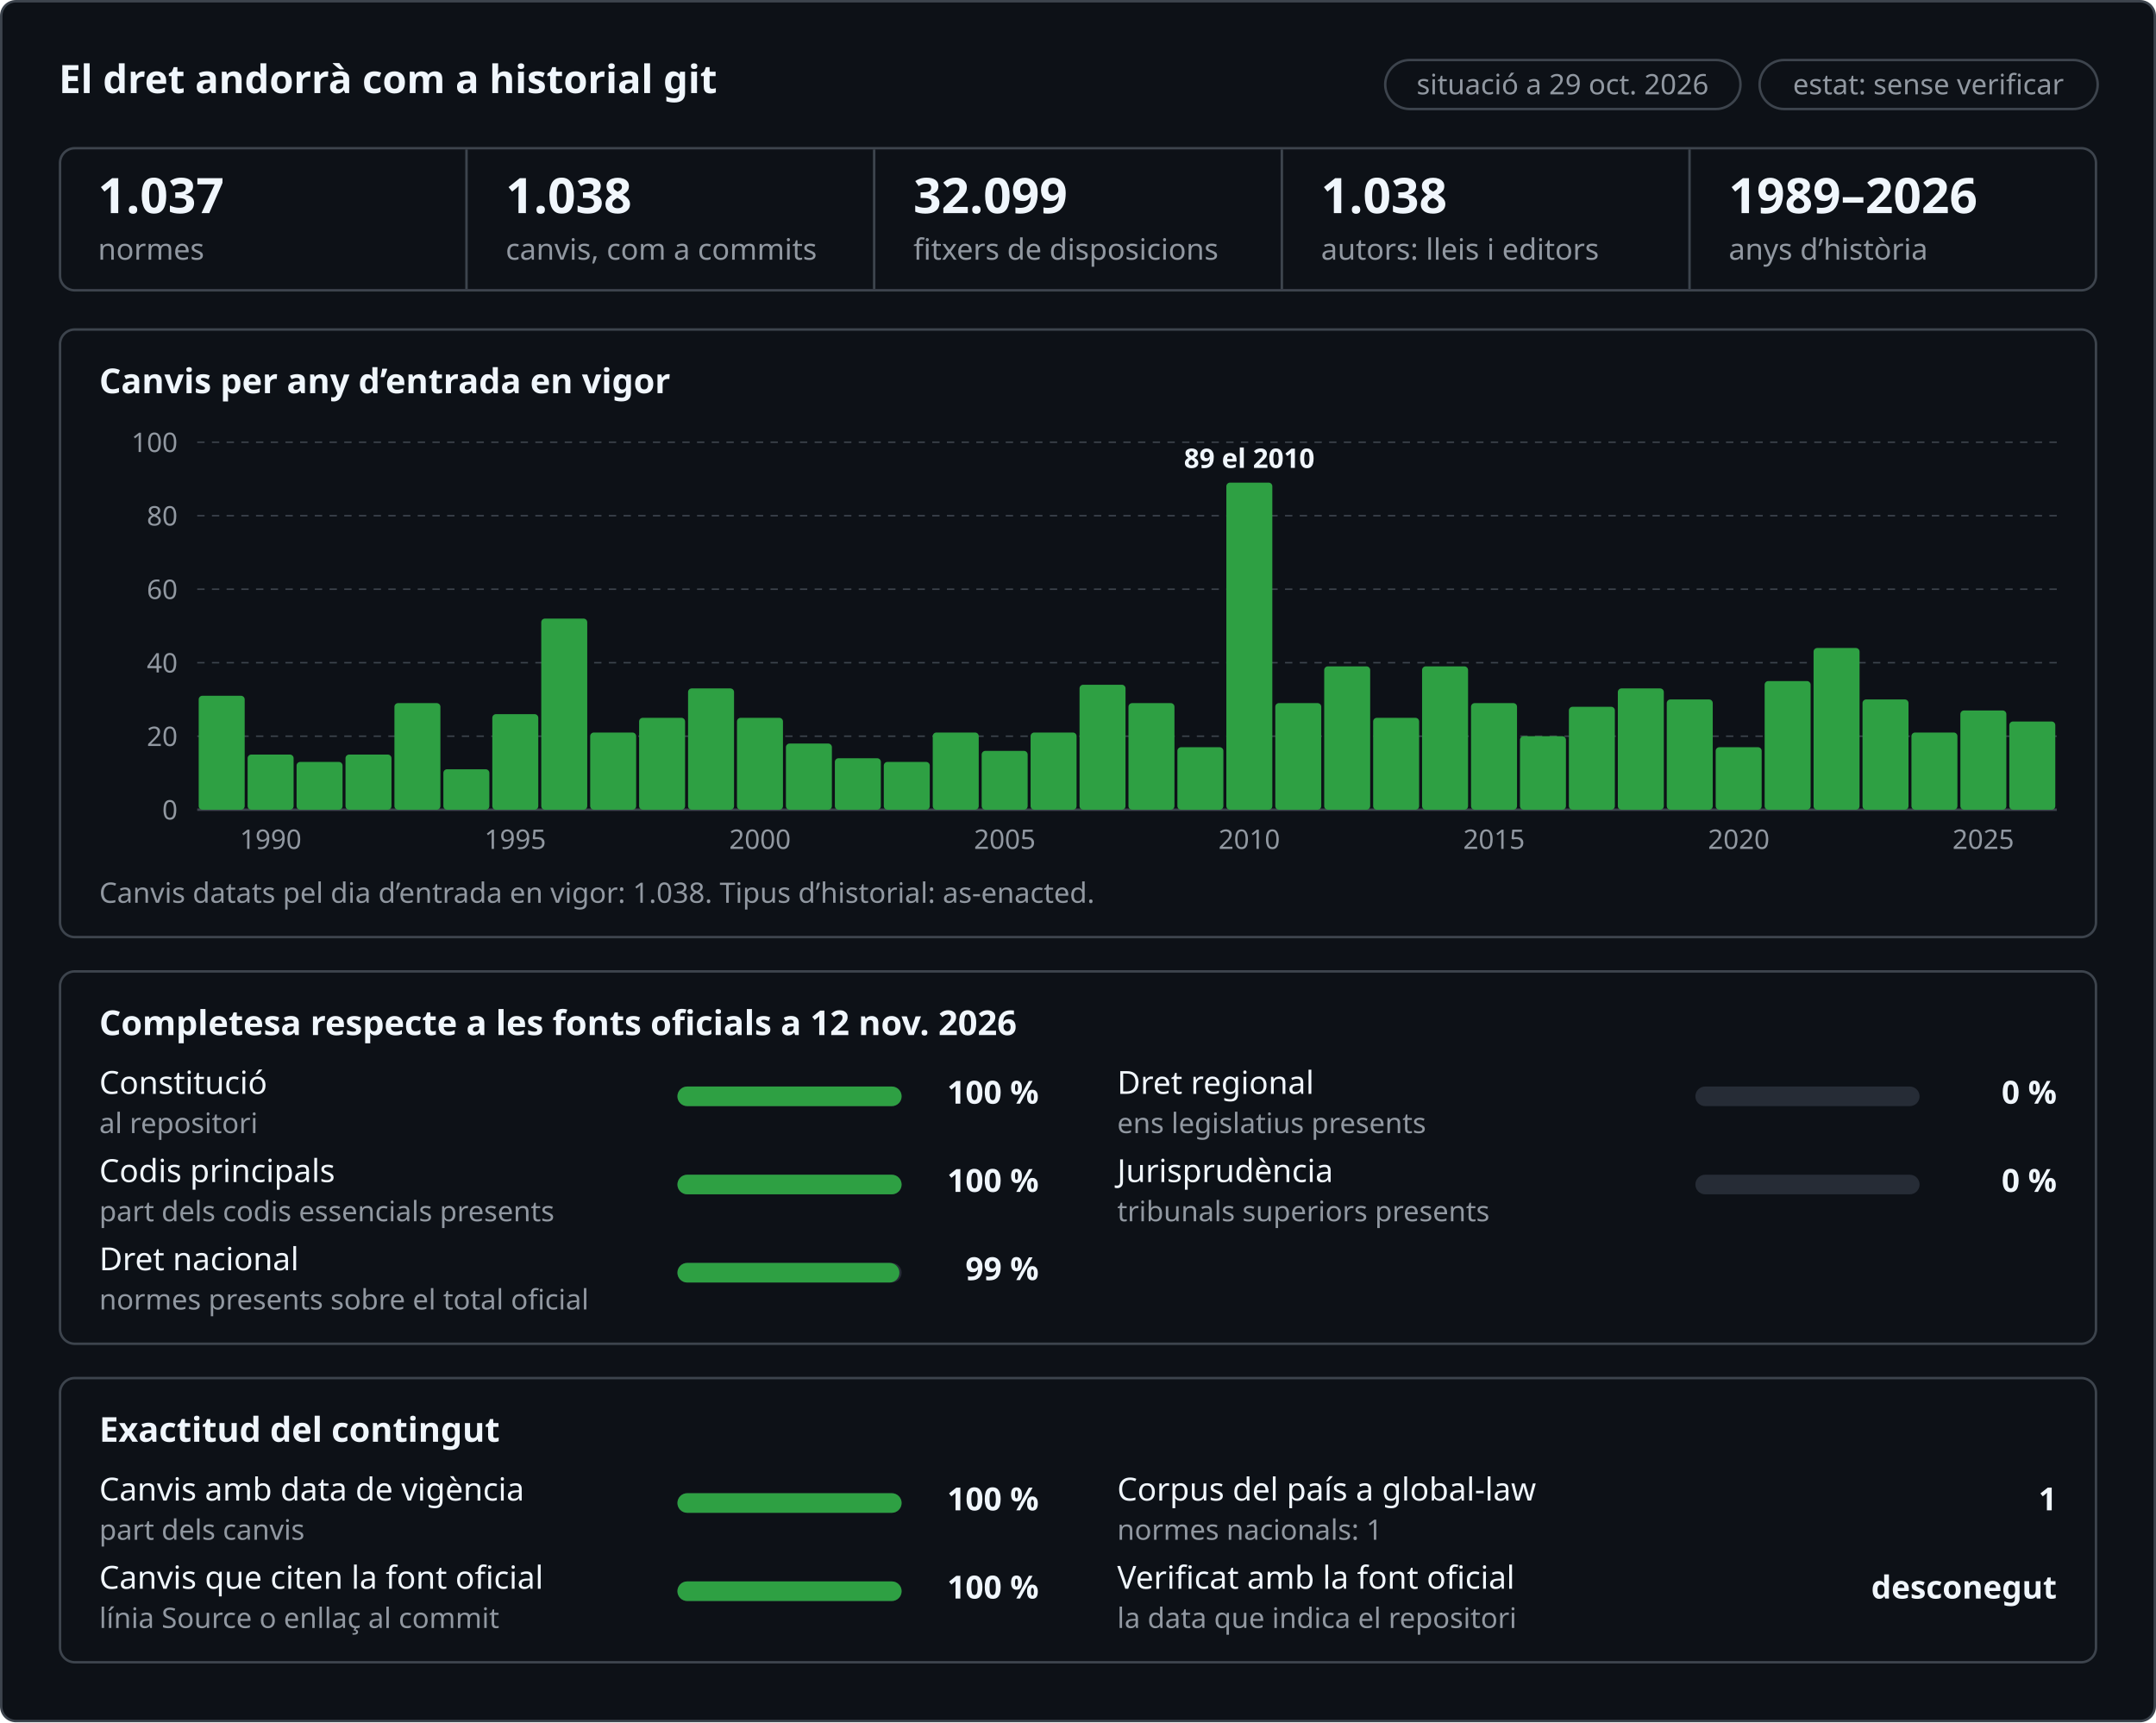
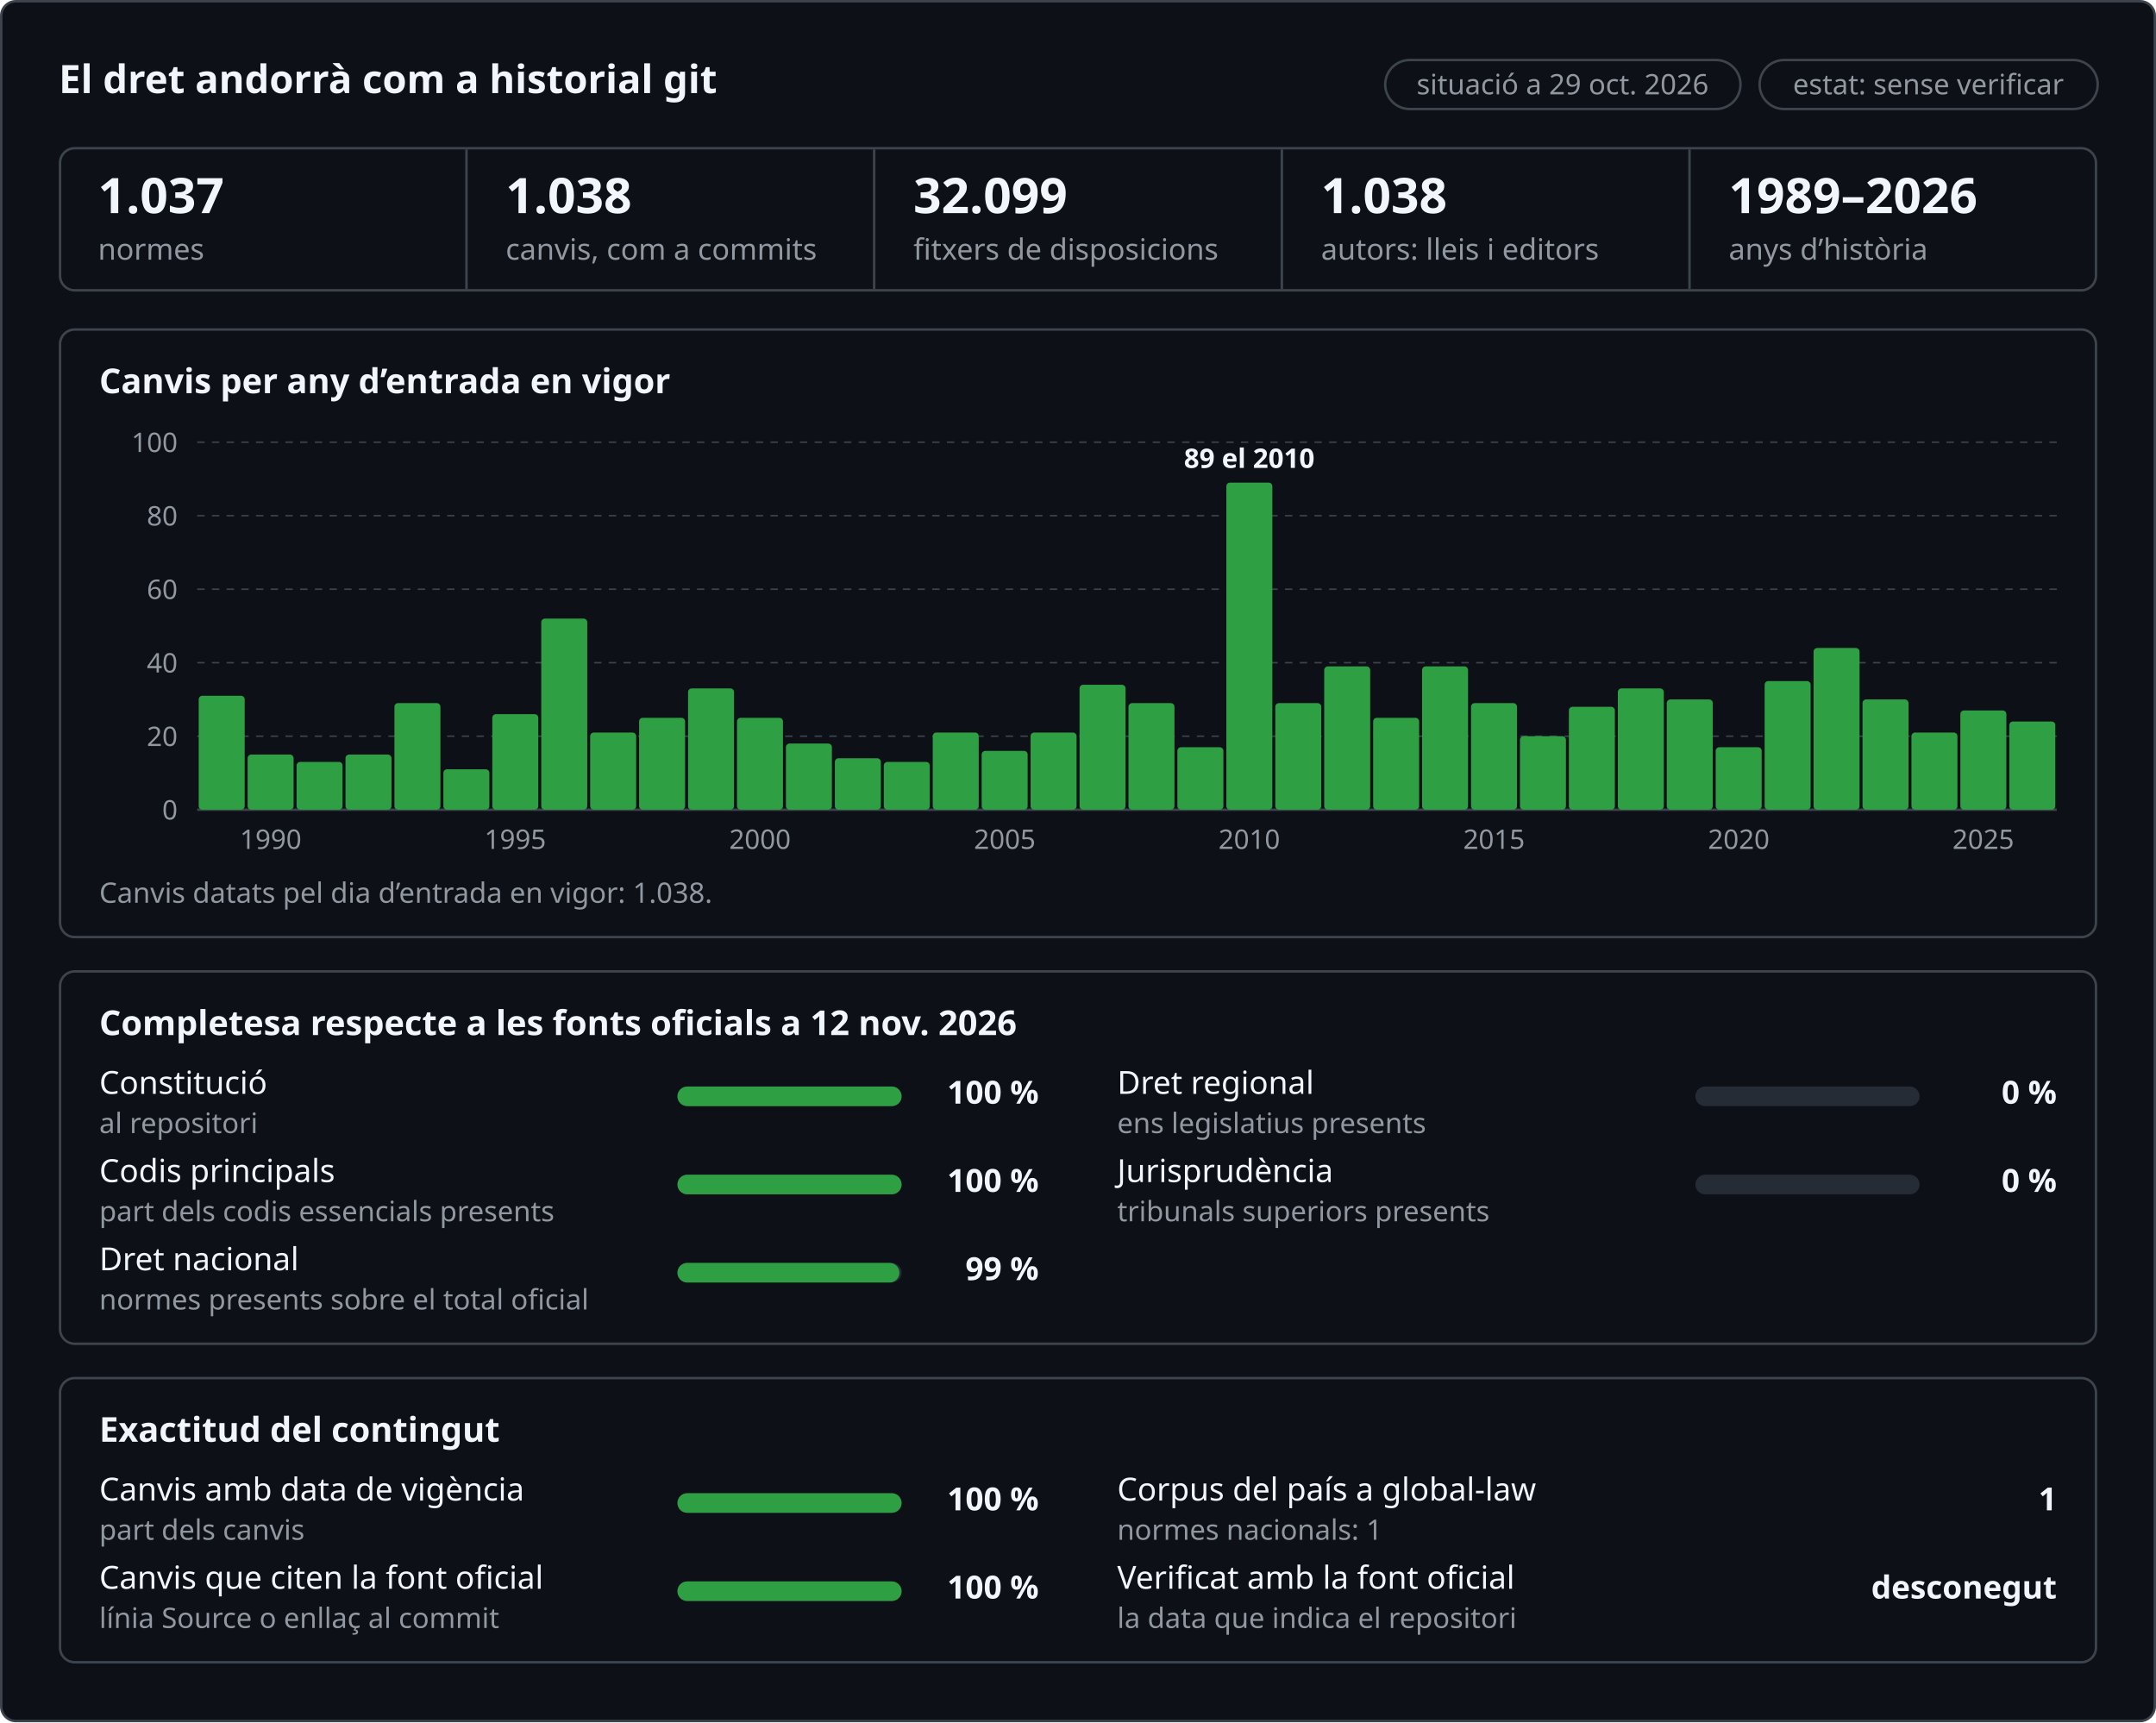
<svg xmlns="http://www.w3.org/2000/svg" width="880" height="703" viewBox="0 0 880 703" font-family="-apple-system,BlinkMacSystemFont,Segoe UI,Noto Sans,Helvetica,Arial,sans-serif">
  <rect x="0.5" y="0.5" width="879" height="702" rx="6" fill="#0d1117" stroke="#3d444d" />
  <text x="24" y="38" font-size="16" font-weight="600" fill="#f0f6fc">El dret andorrà com a historial git</text>
  <rect x="565.4" y="24.5" width="145" height="20" rx="10" fill="none" stroke="#3d444d" />
  <text x="637.8" y="38.5" font-size="11.5" font-weight="500" text-anchor="middle" fill="#9198a1">situació a 29 oct. 2026</text>
  <rect x="718.2" y="24.5" width="138" height="20" rx="10" fill="none" stroke="#3d444d" />
  <text x="787.1" y="38.5" font-size="11.5" font-weight="500" text-anchor="middle" fill="#9198a1">estat: sense verificar</text>
  <rect x="24.5" y="60.5" width="831" height="58" rx="6" fill="#0d1117" stroke="#3d444d" />
  <text x="40.0" y="87" font-size="20" font-weight="600" fill="#f0f6fc">1.037</text>
  <text x="40.0" y="106" font-size="12" fill="#9198a1">normes</text>
  <line x1="190.4" y1="61" x2="190.4" y2="118" stroke="#3d444d" />
  <text x="206.4" y="87" font-size="20" font-weight="600" fill="#f0f6fc">1.038</text>
  <text x="206.4" y="106" font-size="12" fill="#9198a1">canvis, com a commits</text>
  <line x1="356.8" y1="61" x2="356.8" y2="118" stroke="#3d444d" />
  <text x="372.8" y="87" font-size="20" font-weight="600" fill="#f0f6fc">32.099</text>
  <text x="372.8" y="106" font-size="12" fill="#9198a1">fitxers de disposicions</text>
  <line x1="523.2" y1="61" x2="523.2" y2="118" stroke="#3d444d" />
  <text x="539.2" y="87" font-size="20" font-weight="600" fill="#f0f6fc">1.038</text>
  <text x="539.2" y="106" font-size="12" fill="#9198a1">autors: lleis i editors</text>
  <line x1="689.6" y1="61" x2="689.6" y2="118" stroke="#3d444d" />
  <text x="705.6" y="87" font-size="20" font-weight="600" fill="#f0f6fc">1989–2026</text>
  <text x="705.6" y="106" font-size="12" fill="#9198a1">anys d’història</text>
  <rect x="24.5" y="134.5" width="831" height="248" rx="6" fill="#0d1117" stroke="#3d444d" />
  <text x="40.5" y="160.5" font-size="14" font-weight="600" fill="#f0f6fc">Canvis per any d’entrada en vigor</text>
  <line x1="80.5" y1="330.5" x2="839.5" y2="330.5" stroke="#3d444d" stroke-width="1" />
  <text x="72.5" y="334.5" font-size="11" text-anchor="end" fill="#9198a1">0</text>
  <line x1="80.5" y1="300.5" x2="839.5" y2="300.5" stroke="#3d444d" stroke-width="0.6" stroke-dasharray="3 3" />
  <text x="72.5" y="304.5" font-size="11" text-anchor="end" fill="#9198a1">20</text>
  <line x1="80.5" y1="270.5" x2="839.5" y2="270.5" stroke="#3d444d" stroke-width="0.6" stroke-dasharray="3 3" />
  <text x="72.5" y="274.5" font-size="11" text-anchor="end" fill="#9198a1">40</text>
  <line x1="80.5" y1="240.5" x2="839.5" y2="240.5" stroke="#3d444d" stroke-width="0.6" stroke-dasharray="3 3" />
  <text x="72.5" y="244.5" font-size="11" text-anchor="end" fill="#9198a1">60</text>
  <line x1="80.5" y1="210.5" x2="839.5" y2="210.5" stroke="#3d444d" stroke-width="0.6" stroke-dasharray="3 3" />
  <text x="72.5" y="214.5" font-size="11" text-anchor="end" fill="#9198a1">80</text>
  <line x1="80.5" y1="180.5" x2="839.5" y2="180.5" stroke="#3d444d" stroke-width="0.6" stroke-dasharray="3 3" />
  <text x="72.5" y="184.5" font-size="11" text-anchor="end" fill="#9198a1">100</text>
  <rect x="81.10" y="284.0" width="18.77" height="46.5" rx="1.5" fill="#2ea043" />
  <rect x="101.07" y="308.0" width="18.77" height="22.5" rx="1.5" fill="#2ea043" />
  <text x="110.5" y="346.5" font-size="11" text-anchor="middle" fill="#9198a1">1990</text>
  <rect x="121.05" y="311.0" width="18.77" height="19.5" rx="1.5" fill="#2ea043" />
  <rect x="141.02" y="308.0" width="18.77" height="22.5" rx="1.5" fill="#2ea043" />
  <rect x="160.99" y="287.0" width="18.77" height="43.5" rx="1.5" fill="#2ea043" />
  <rect x="180.97" y="314.0" width="18.77" height="16.5" rx="1.5" fill="#2ea043" />
  <rect x="200.94" y="291.5" width="18.77" height="39.0" rx="1.5" fill="#2ea043" />
  <text x="210.3" y="346.5" font-size="11" text-anchor="middle" fill="#9198a1">1995</text>
  <rect x="220.92" y="252.5" width="18.77" height="78.0" rx="1.5" fill="#2ea043" />
  <rect x="240.89" y="299.0" width="18.77" height="31.5" rx="1.5" fill="#2ea043" />
  <rect x="260.86" y="293.0" width="18.77" height="37.5" rx="1.5" fill="#2ea043" />
  <rect x="280.84" y="281.0" width="18.77" height="49.5" rx="1.5" fill="#2ea043" />
  <rect x="300.81" y="293.0" width="18.77" height="37.5" rx="1.5" fill="#2ea043" />
  <text x="310.2" y="346.5" font-size="11" text-anchor="middle" fill="#9198a1">2000</text>
  <rect x="320.78" y="303.5" width="18.77" height="27.0" rx="1.5" fill="#2ea043" />
  <rect x="340.76" y="309.5" width="18.77" height="21.0" rx="1.5" fill="#2ea043" />
  <rect x="360.73" y="311.0" width="18.77" height="19.5" rx="1.5" fill="#2ea043" />
  <rect x="380.71" y="299.0" width="18.77" height="31.5" rx="1.5" fill="#2ea043" />
  <rect x="400.68" y="306.5" width="18.77" height="24.0" rx="1.5" fill="#2ea043" />
  <text x="410.1" y="346.5" font-size="11" text-anchor="middle" fill="#9198a1">2005</text>
  <rect x="420.65" y="299.0" width="18.77" height="31.5" rx="1.5" fill="#2ea043" />
  <rect x="440.63" y="279.5" width="18.77" height="51.0" rx="1.5" fill="#2ea043" />
  <rect x="460.60" y="287.0" width="18.77" height="43.5" rx="1.5" fill="#2ea043" />
  <rect x="480.57" y="305.0" width="18.77" height="25.5" rx="1.5" fill="#2ea043" />
  <rect x="500.55" y="197.0" width="18.77" height="133.5" rx="1.5" fill="#2ea043" />
  <text x="509.9" y="346.5" font-size="11" text-anchor="middle" fill="#9198a1">2010</text>
  <text x="509.9" y="191.0" font-size="11" font-weight="600" text-anchor="middle" fill="#f0f6fc">89 el 2010</text>
  <rect x="520.52" y="287.0" width="18.77" height="43.5" rx="1.5" fill="#2ea043" />
  <rect x="540.49" y="272.0" width="18.77" height="58.5" rx="1.5" fill="#2ea043" />
  <rect x="560.47" y="293.0" width="18.77" height="37.5" rx="1.5" fill="#2ea043" />
  <rect x="580.44" y="272.0" width="18.77" height="58.5" rx="1.5" fill="#2ea043" />
  <rect x="600.42" y="287.0" width="18.77" height="43.5" rx="1.5" fill="#2ea043" />
  <text x="609.8" y="346.5" font-size="11" text-anchor="middle" fill="#9198a1">2015</text>
  <rect x="620.39" y="300.5" width="18.77" height="30.0" rx="1.5" fill="#2ea043" />
  <rect x="640.36" y="288.5" width="18.77" height="42.0" rx="1.5" fill="#2ea043" />
  <rect x="660.34" y="281.0" width="18.77" height="49.5" rx="1.5" fill="#2ea043" />
  <rect x="680.31" y="285.5" width="18.77" height="45.0" rx="1.5" fill="#2ea043" />
  <rect x="700.28" y="305.0" width="18.77" height="25.5" rx="1.5" fill="#2ea043" />
  <text x="709.7" y="346.5" font-size="11" text-anchor="middle" fill="#9198a1">2020</text>
  <rect x="720.26" y="278.0" width="18.77" height="52.5" rx="1.5" fill="#2ea043" />
  <rect x="740.23" y="264.5" width="18.77" height="66.0" rx="1.5" fill="#2ea043" />
  <rect x="760.21" y="285.5" width="18.77" height="45.0" rx="1.5" fill="#2ea043" />
  <rect x="780.18" y="299.0" width="18.77" height="31.5" rx="1.5" fill="#2ea043" />
  <rect x="800.15" y="290.0" width="18.77" height="40.5" rx="1.5" fill="#2ea043" />
  <text x="809.5" y="346.5" font-size="11" text-anchor="middle" fill="#9198a1">2025</text>
  <rect x="820.13" y="294.5" width="18.77" height="36.0" rx="1.5" fill="#2ea043" />
-   <text x="40.5" y="368.5" font-size="11.5" fill="#9198a1">Canvis datats pel dia d’entrada en vigor: 1.038. Tipus d’historial: as-enacted.</text>
+   <text x="40.5" y="368.5" font-size="11.5" fill="#9198a1">Canvis datats pel dia d’entrada en vigor: 1.038.</text>
  <rect x="24.5" y="396.5" width="831" height="152" rx="6" fill="#0d1117" stroke="#3d444d" />
  <text x="40.5" y="422.5" font-size="14" font-weight="600" fill="#f0f6fc">Completesa respecte a les fonts oficials a 12 nov. 2026</text>
  <text x="40.5" y="446.5" font-size="13" fill="#f0f6fc">Constitució</text>
  <text x="40.5" y="462.5" font-size="11.5" fill="#9198a1">al repositori</text>
  <g>
    <rect x="276.5" y="443.5" width="91.5" height="8" rx="4" fill="#262c36" />
    <rect x="276.5" y="443.5" width="91.5" height="8" rx="4" fill="#2ea043" />
  </g>
  <text x="424.0" y="450.5" font-size="13" font-weight="600" text-anchor="end" fill="#f0f6fc">100 %</text>
  <text x="40.5" y="482.5" font-size="13" fill="#f0f6fc">Codis principals</text>
  <text x="40.5" y="498.5" font-size="11.5" fill="#9198a1">part dels codis essencials presents</text>
  <g>
    <rect x="276.5" y="479.5" width="91.5" height="8" rx="4" fill="#262c36" />
    <rect x="276.5" y="479.5" width="91.5" height="8" rx="4" fill="#2ea043" />
  </g>
  <text x="424.0" y="486.5" font-size="13" font-weight="600" text-anchor="end" fill="#f0f6fc">100 %</text>
  <text x="40.5" y="518.5" font-size="13" fill="#f0f6fc">Dret nacional</text>
  <text x="40.5" y="534.5" font-size="11.5" fill="#9198a1">normes presents sobre el total oficial</text>
  <g>
    <rect x="276.5" y="515.5" width="91.5" height="8" rx="4" fill="#262c36" />
    <rect x="276.5" y="515.5" width="90.6" height="8" rx="4" fill="#2ea043" />
  </g>
  <text x="424.0" y="522.5" font-size="13" font-weight="600" text-anchor="end" fill="#f0f6fc">99 %</text>
  <text x="456.0" y="446.5" font-size="13" fill="#f0f6fc">Dret regional</text>
  <text x="456.0" y="462.5" font-size="11.5" fill="#9198a1">ens legislatius presents</text>
  <g>
    <rect x="692.0" y="443.5" width="91.5" height="8" rx="4" fill="#262c36" />
  </g>
  <text x="839.5" y="450.5" font-size="13" font-weight="600" text-anchor="end" fill="#f0f6fc">0 %</text>
  <text x="456.0" y="482.5" font-size="13" fill="#f0f6fc">Jurisprudència</text>
  <text x="456.0" y="498.5" font-size="11.5" fill="#9198a1">tribunals superiors presents</text>
  <g>
    <rect x="692.0" y="479.5" width="91.5" height="8" rx="4" fill="#262c36" />
  </g>
  <text x="839.5" y="486.5" font-size="13" font-weight="600" text-anchor="end" fill="#f0f6fc">0 %</text>
  <rect x="24.5" y="562.5" width="831" height="116" rx="6" fill="#0d1117" stroke="#3d444d" />
  <text x="40.5" y="588.5" font-size="14" font-weight="600" fill="#f0f6fc">Exactitud del contingut</text>
  <text x="40.5" y="612.5" font-size="13" fill="#f0f6fc">Canvis amb data de vigència</text>
  <text x="40.5" y="628.5" font-size="11.5" fill="#9198a1">part dels canvis</text>
  <g>
    <rect x="276.5" y="609.5" width="91.5" height="8" rx="4" fill="#262c36" />
    <rect x="276.5" y="609.5" width="91.5" height="8" rx="4" fill="#2ea043" />
  </g>
  <text x="424.0" y="616.5" font-size="13" font-weight="600" text-anchor="end" fill="#f0f6fc">100 %</text>
  <text x="40.5" y="648.5" font-size="13" fill="#f0f6fc">Canvis que citen la font oficial</text>
  <text x="40.5" y="664.5" font-size="11.5" fill="#9198a1">línia Source o enllaç al commit</text>
  <g>
    <rect x="276.5" y="645.5" width="91.5" height="8" rx="4" fill="#262c36" />
    <rect x="276.5" y="645.5" width="91.5" height="8" rx="4" fill="#2ea043" />
  </g>
  <text x="424.0" y="652.5" font-size="13" font-weight="600" text-anchor="end" fill="#f0f6fc">100 %</text>
  <text x="456.0" y="612.5" font-size="13" fill="#f0f6fc">Corpus del país a global-law</text>
  <text x="456.0" y="628.5" font-size="11.5" fill="#9198a1">normes nacionals: 1</text>
  <text x="839.5" y="616.5" font-size="13" font-weight="600" text-anchor="end" fill="#f0f6fc">1</text>
  <text x="456.0" y="648.5" font-size="13" fill="#f0f6fc">Verificat amb la font oficial</text>
  <text x="456.0" y="664.5" font-size="11.5" fill="#9198a1">la data que indica el repositori</text>
  <text x="839.5" y="652.5" font-size="13" font-weight="600" text-anchor="end" fill="#f0f6fc">desconegut</text>
</svg>
